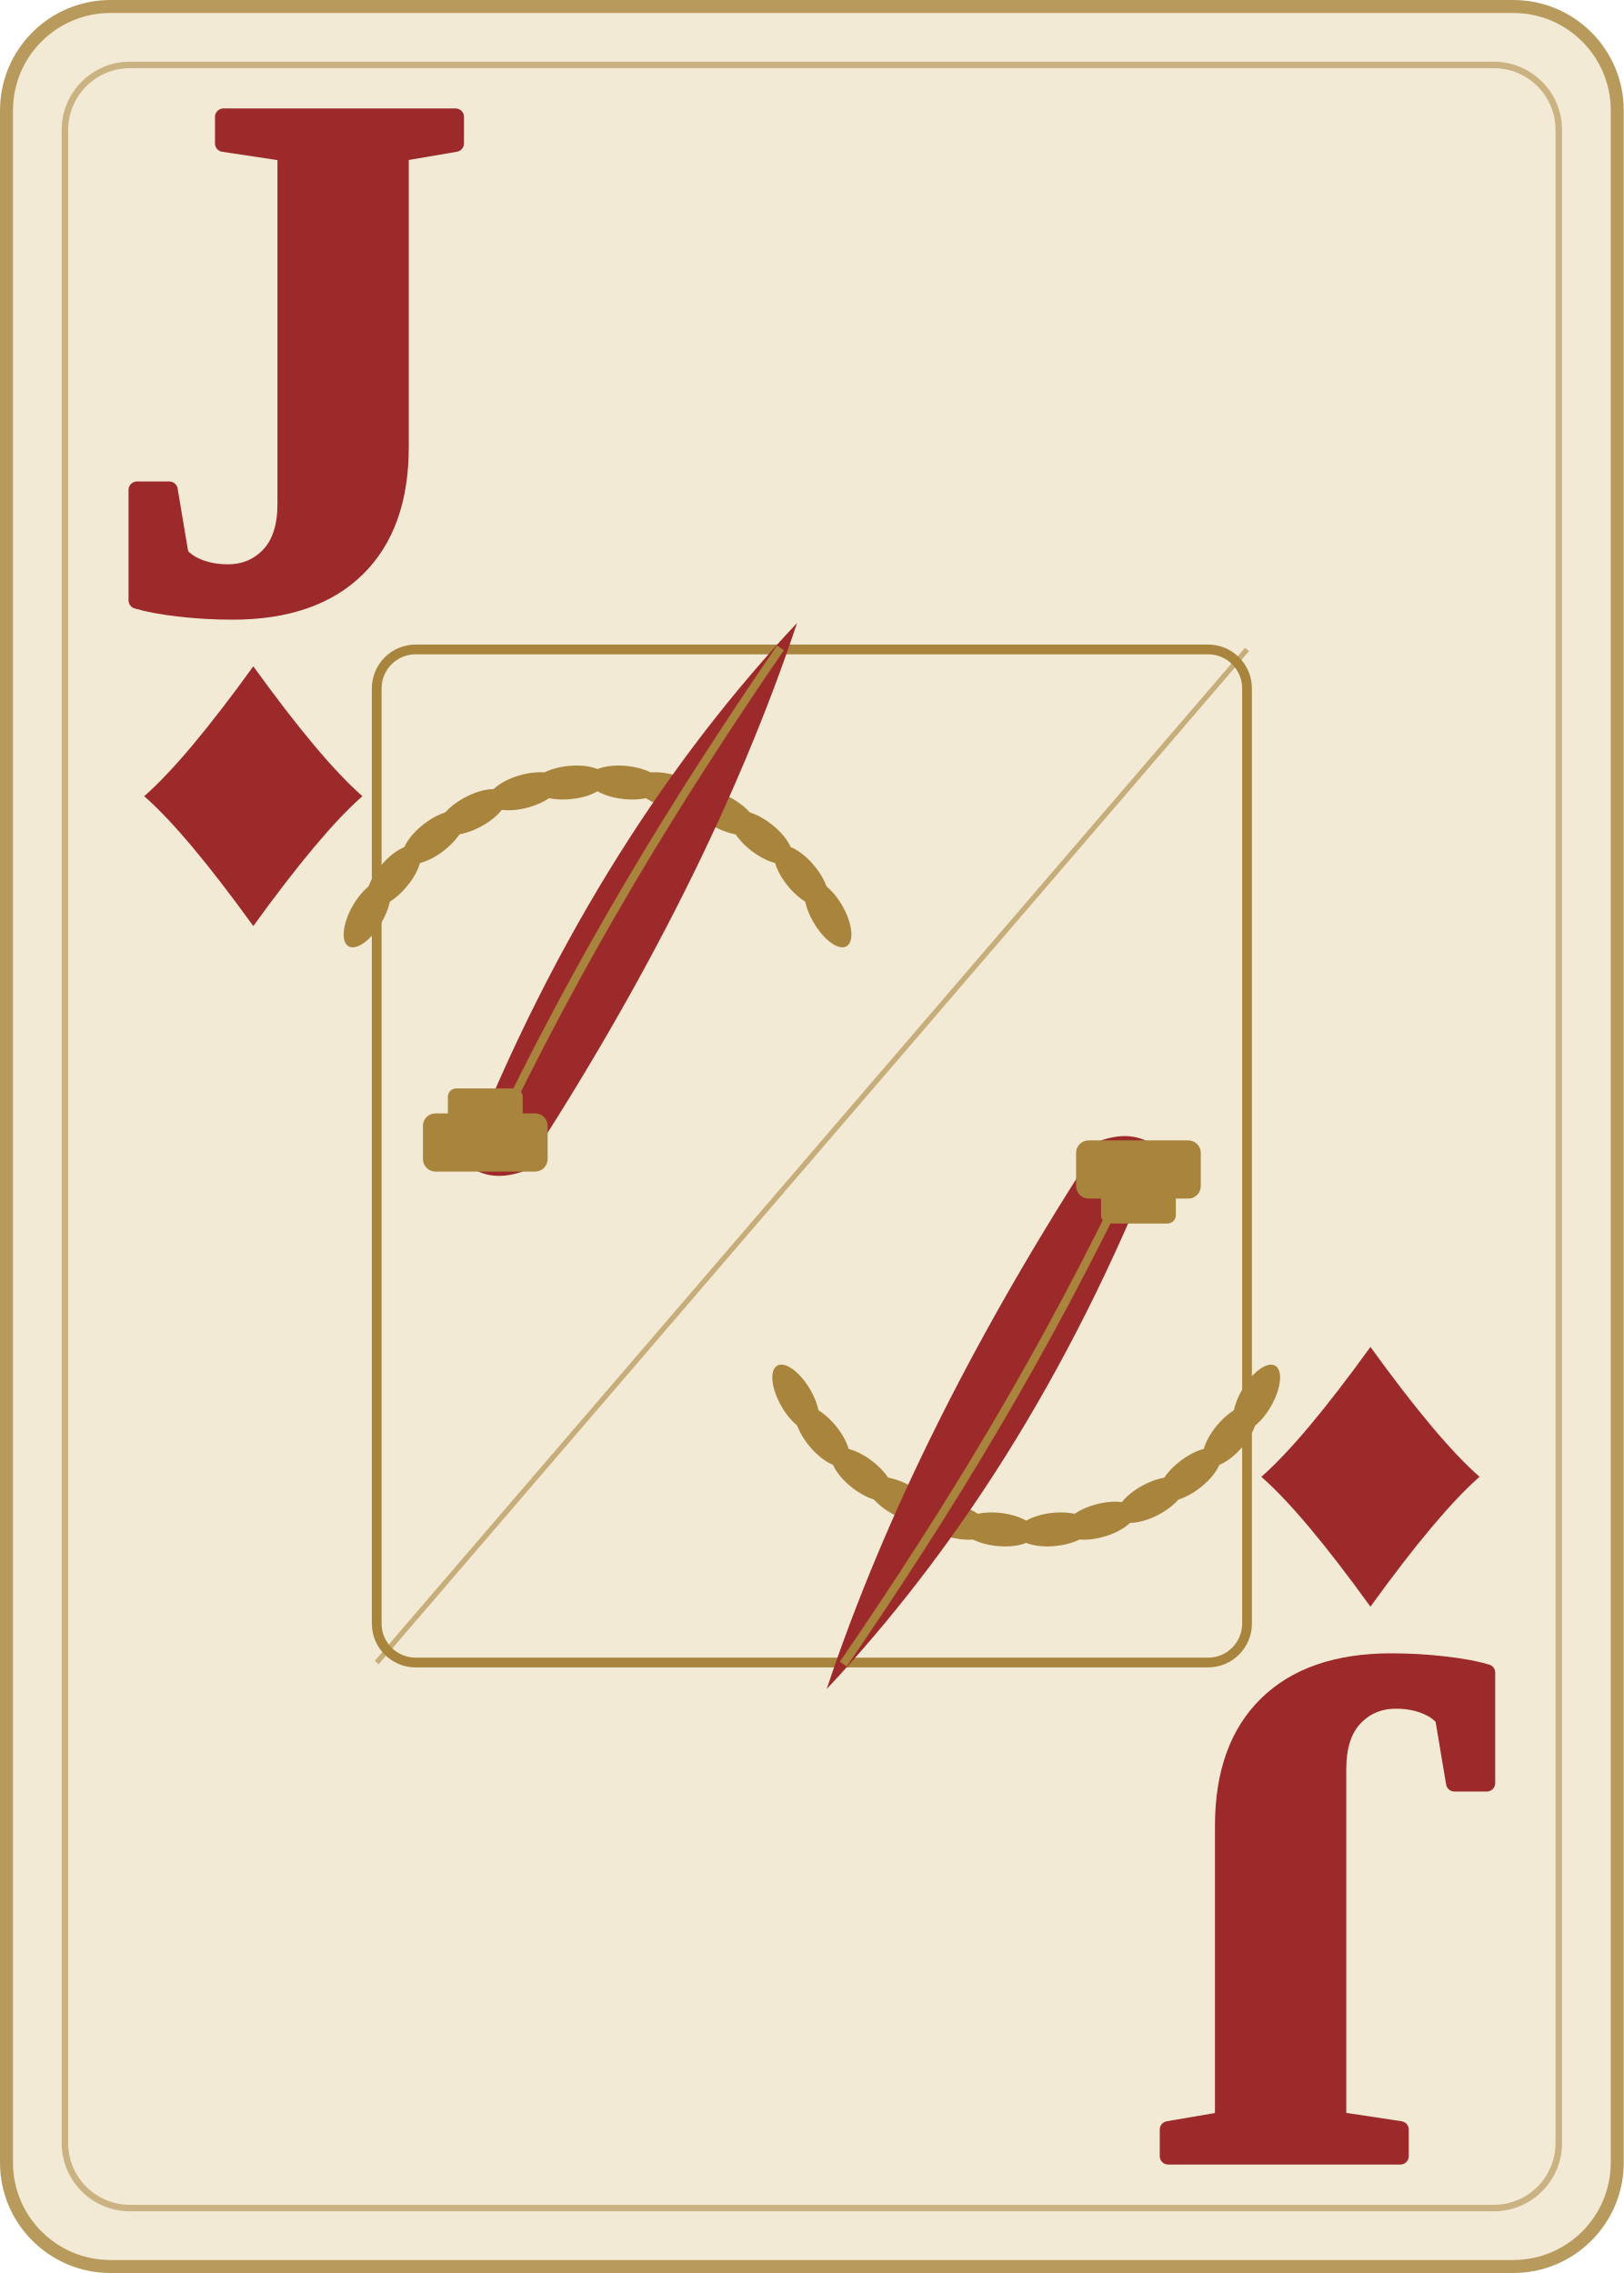
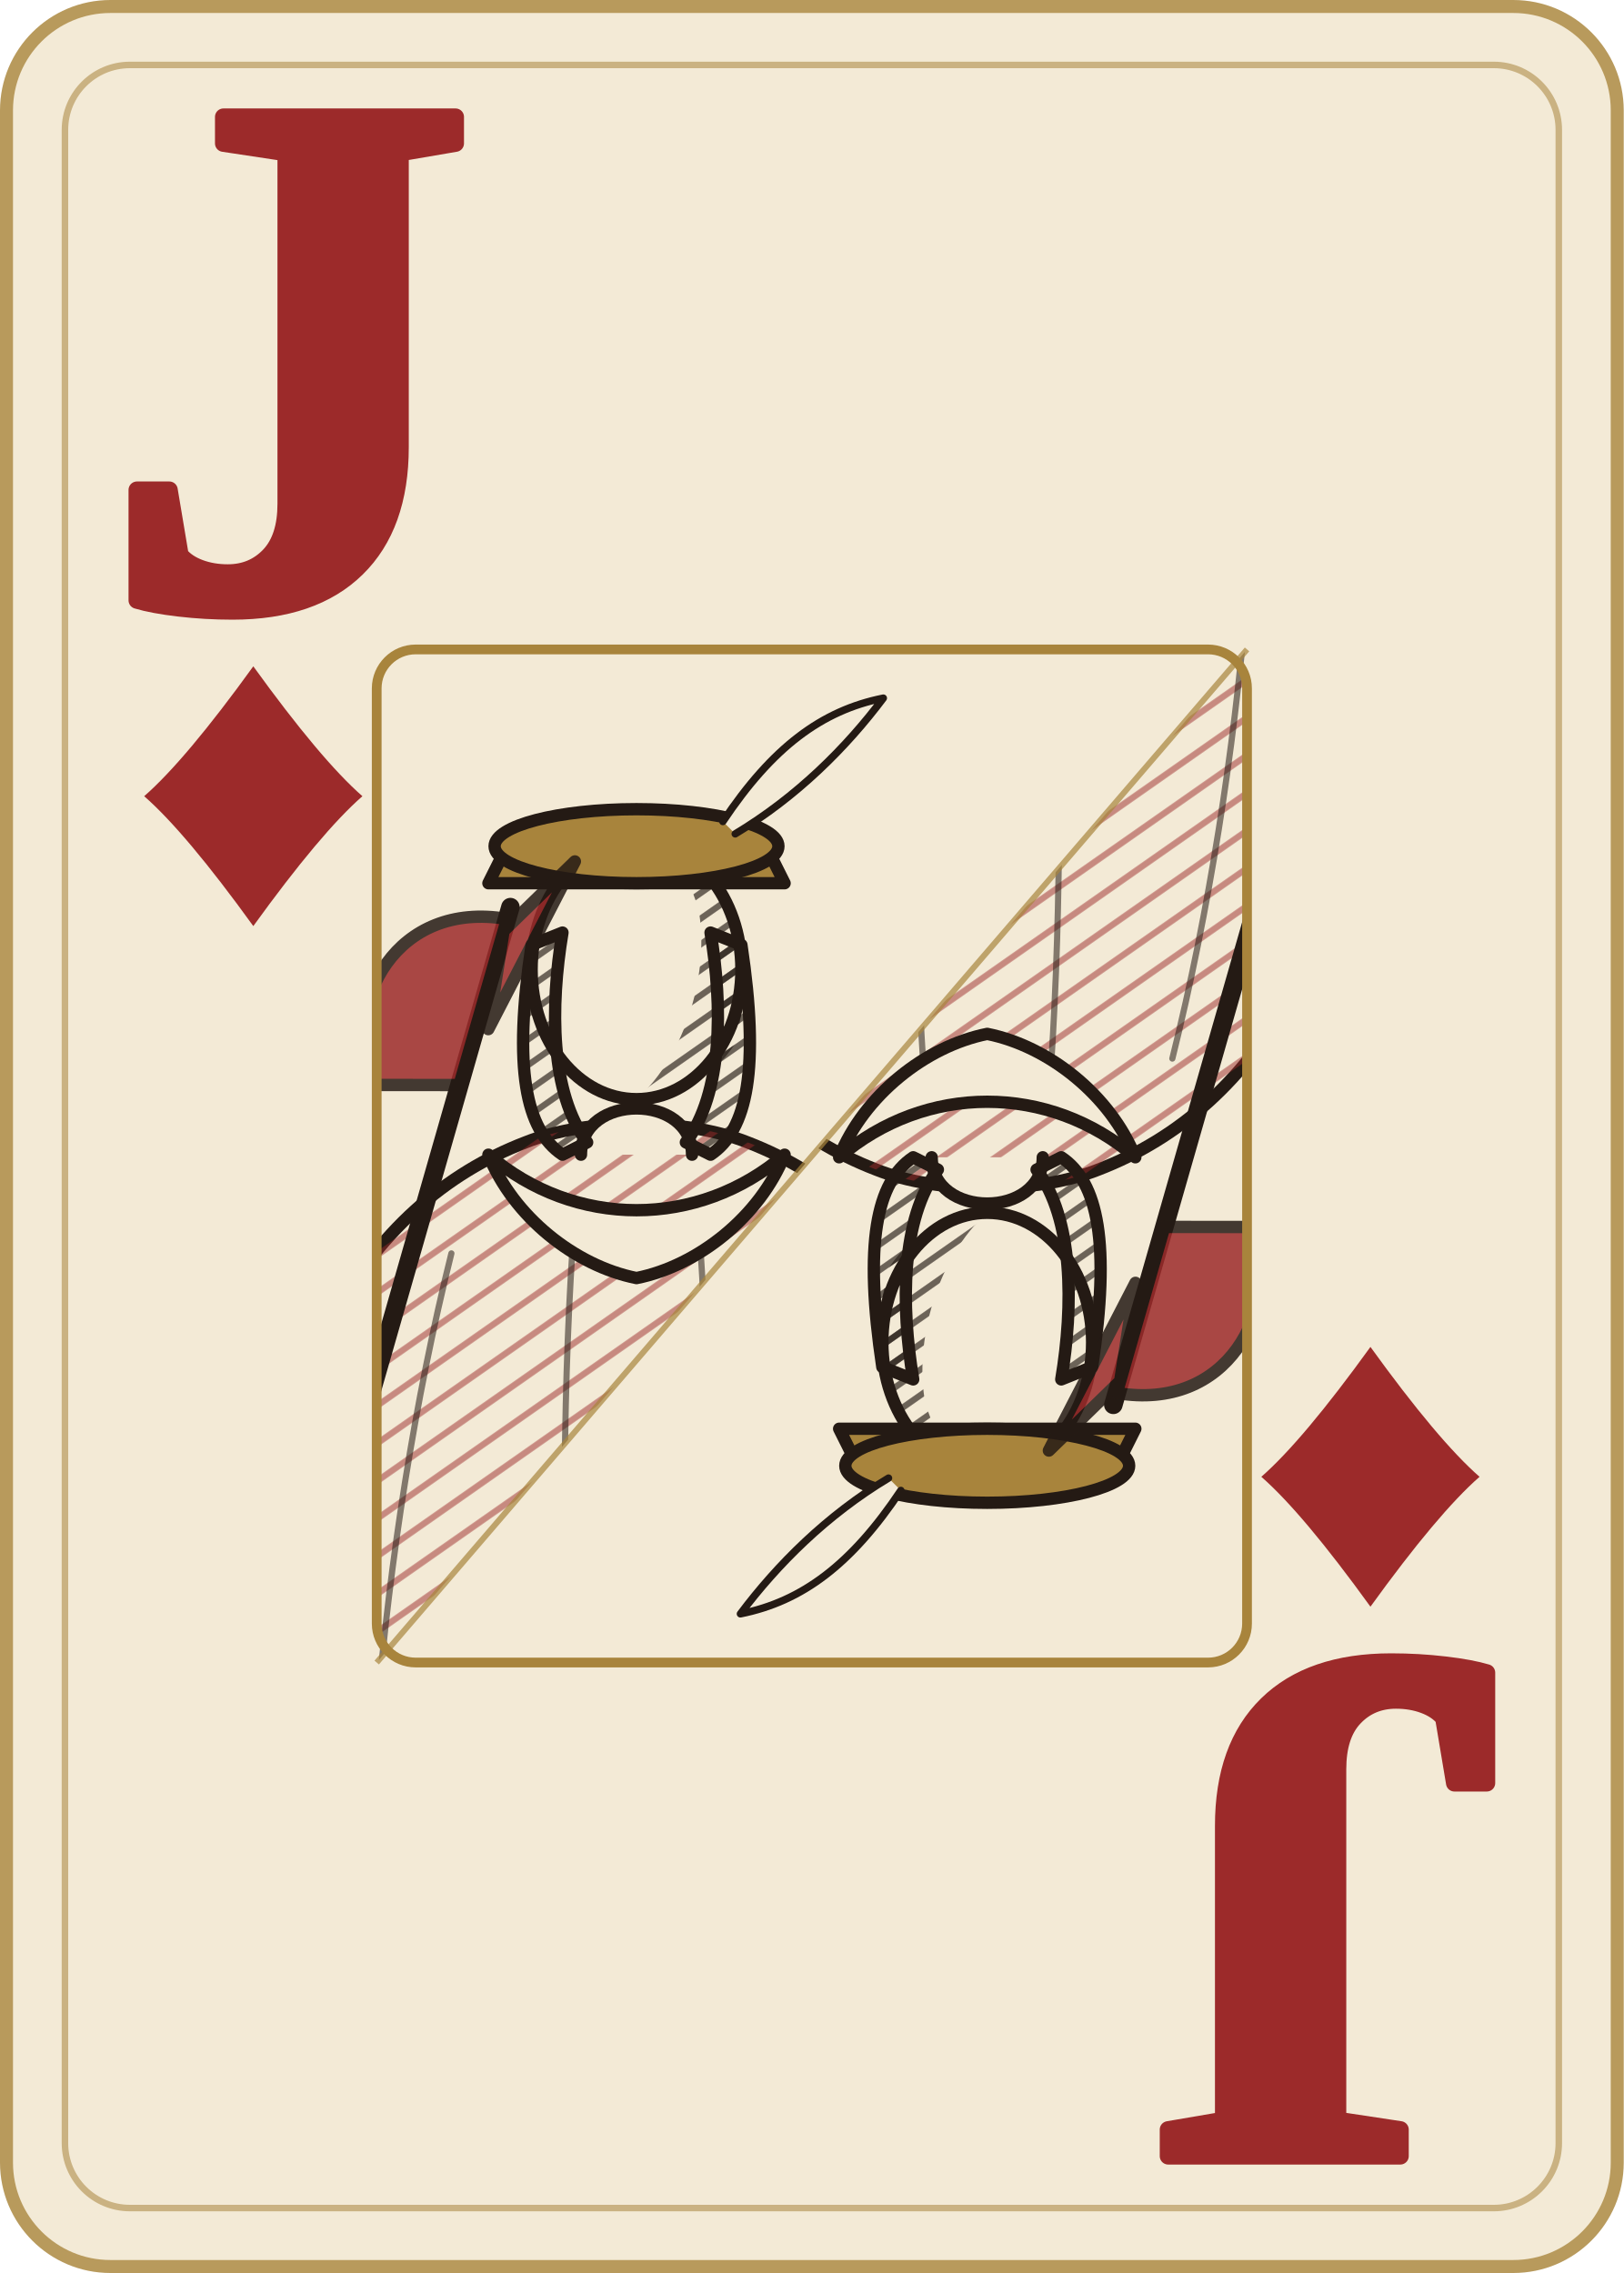
<svg xmlns="http://www.w3.org/2000/svg" viewBox="0 0 250 350">
  <defs>
    <path id="s" d="M50 4Q76 40 92 54 76 68 50 104 24 68 8 54 24 40 50 4z" fill="#9c2a2a" />
    <g id="r">
      <path d="M28.02 -69.463 18.4 -70.917V-75.0H54.139V-70.917L45.638 -69.463V-24.161Q45.638 -12.025 38.926 -5.453Q32.215 1.119 19.799 1.119Q15.604 1.119 11.549 0.643Q7.494 0.168 5.089 -0.559V-17.562H10.067L11.745 -7.55Q12.808 -6.264 14.765 -5.537Q16.723 -4.81 19.072 -4.81Q22.931 -4.81 25.475 -7.494Q28.02 -10.179 28.02 -15.436Z" fill="#9c2a2a" stroke="#9c2a2a" stroke-width="2.6" stroke-linejoin="round" />
    </g>
  </defs>
  <rect x="1" y="1" width="248" height="348" rx="16" fill="#f3ead6" stroke="#b89a5c" stroke-width="2" />
  <rect x="10" y="10" width="230" height="330" rx="10" fill="none" stroke="#a8843c" stroke-width="1" opacity=".55" />
  <g>
    <use href="#r" transform="translate(16 93)" />
    <use href="#s" transform="translate(38 121.9) translate(-19 -20.9) scale(0.4)" />
  </g>
  <g transform="rotate(180 125.0 175.0)">
    <use href="#r" transform="translate(16 93)" />
    <use href="#s" transform="translate(38 121.9) translate(-19 -20.9) scale(0.4)" />
  </g>
-   <rect x="58" y="100" width="134" height="156" rx="6" fill="none" stroke="#a8843c" stroke-width="1.5" />
-   <path d="M58 256L192 100" stroke="#a8843c" stroke-width=".8" opacity=".6" />
-   <g transform="translate(92 142) scale(.64)">
-     <g>
-       <g>
-         <ellipse cx="-55.4" cy="-2" rx="9" ry="4" transform="rotate(-60 -55.4 -2)" fill="#a8843c" />
-         <ellipse cx="55.4" cy="-2" rx="9" ry="4" transform="rotate(60 55.4 -2)" fill="#a8843c" />
-         <ellipse cx="-39.4" cy="-20.4" rx="9" ry="4" transform="rotate(-38 -39.4 -20.4)" fill="#a8843c" />
-         <ellipse cx="39.4" cy="-20.4" rx="9" ry="4" transform="rotate(38 39.4 -20.4)" fill="#a8843c" />
-         <ellipse cx="-17.6" cy="-31.5" rx="9" ry="4" transform="rotate(-16 -17.6 -31.5)" fill="#a8843c" />
-         <ellipse cx="17.6" cy="-31.5" rx="9" ry="4" transform="rotate(16 17.6 -31.5)" fill="#a8843c" />
-         <ellipse cx="6.7" cy="-33.6" rx="9" ry="4" transform="rotate(6 6.7 -33.6)" fill="#a8843c" />
-         <ellipse cx="-6.7" cy="-33.6" rx="9" ry="4" transform="rotate(-6 -6.7 -33.6)" fill="#a8843c" />
-         <ellipse cx="30" cy="-26.5" rx="9" ry="4" transform="rotate(28 30 -26.5)" fill="#a8843c" />
-         <ellipse cx="-30" cy="-26.5" rx="9" ry="4" transform="rotate(-28 -30 -26.5)" fill="#a8843c" />
-         <ellipse cx="49" cy="-11.1" rx="9" ry="4" transform="rotate(50 49 -11.1)" fill="#a8843c" />
-         <ellipse cx="-49" cy="-11.1" rx="9" ry="4" transform="rotate(-50 -49 -11.1)" fill="#a8843c" />
-       </g>
-       <g transform="translate(4 0)">
-         <g>
-           <path d="M-36 58C-14 2 14-40 44-72 30-30 8 14-22 60c-6 2-10 1-14-2z" fill="#9c2a2a" />
-           <path d="M-30 54C-8 8 14-28 40-66" fill="none" stroke="#a8843c" stroke-width="2" />
-           <rect x="-46" y="46" width="30" height="14" rx="3" fill="#a8843c" />
-           <rect x="-40" y="40" width="18" height="8" rx="2" fill="#a8843c" />
+   <defs>
+     <clipPath id="cu">
+       <polygon points="58,100 192,100 58,256" />
+     </clipPath>
+     <clipPath id="cd">
+       <polygon points="192,256 192,100 58,256" />
+     </clipPath>
+     <pattern id="hh" width="5" height="5" patternUnits="userSpaceOnUse" patternTransform="rotate(-35)">
+       <path d="M0 2.5h5" stroke="#9c2a2a" stroke-width="1" opacity=".5" />
+     </pattern>
+     <pattern id="hg" width="4" height="4" patternUnits="userSpaceOnUse" patternTransform="rotate(55)">
+       <path d="M0 2h4" stroke="#a8843c" stroke-width="1.2" opacity=".75" />
+     </pattern>
+     <pattern id="hd" width="3.4" height="3.4" patternUnits="userSpaceOnUse" patternTransform="rotate(-35)">
+       <path d="M0 1.7h3.4" stroke="#241a14" stroke-width="1" opacity=".65" />
+     </pattern>
+   </defs>
+   <g clip-path="url(#cu)">
+     <g transform="translate(98 174) scale(.95)">
+       <g stroke="#241a14" stroke-width="2" stroke-linejoin="round" stroke-linecap="round">
+         <path d="M-64 94C-62 40-44 12-18 2 -8 -2 8 -2 18 2 44 12 62 40 64 94Z" fill="#f3ead6" />
+         <path d="M-64 94C-62 40-44 12-18 2 -8 -2 8 -2 18 2 44 12 62 40 64 94Z" fill="url(#hh)" stroke="none" />
+         <path d="M-30 20C-36 44-40 70-42 94M30 20C36 44 40 70 42 94M-10 14C-12 40-12 70-11 94M10 14C12 40 12 70 11 94" fill="none" stroke-width="1" opacity=".55" />
+         <path d="M-24 4C-10 16 10 16 24 4 20 14 10 22 0 24-10 22-20 14-24 4Z" fill="#f3ead6" />
+         <path d="M-9 4C-9 -6 9 -6 9 4" fill="#f3ead6" />
+         <ellipse cx="0" cy="-26" rx="17" ry="21" fill="#f3ead6" />
+         <path d="M4-47C16-44 20-30 16-14 12-8 6-5 0-5 8-12 12-26 10-36 8-42 6-45 4-47Z" fill="url(#hd)" stroke="none" />
+         <path d="M-17-30C-20-10-18 0-12 4L-8 2C-14-6-14-20-12-32ZM17-30C20-10 18 0 12 4L8 2C14-6 14-20 12-32Z" fill="url(#hd)" />
+         <path d="M-22-44C-22-52 22-52 22-44L24-40H-24Z" fill="#a8843c" />
+         <ellipse cx="0" cy="-46" rx="23" ry="6" fill="#a8843c" />
+         <path d="M14-50C22-62 30-68 40-70 34-62 26-54 16-48" fill="#f3ead6" stroke-width="1.2" />
+         <g transform="translate(-48 60) rotate(16)">
+           <path d="M0 10V-100" stroke-width="3" />
+           <path d="M0-98C-18-96-22-78-14-66L0-70ZM0-96L8-110 2-80Z" fill="#9c2a2a" opacity=".85" />
        </g>
      </g>
    </g>
  </g>
-   <g transform="translate(158 214) rotate(180) scale(.64)">
-     <g>
-       <g>
-         <ellipse cx="-55.4" cy="-2" rx="9" ry="4" transform="rotate(-60 -55.4 -2)" fill="#a8843c" />
-         <ellipse cx="55.4" cy="-2" rx="9" ry="4" transform="rotate(60 55.4 -2)" fill="#a8843c" />
-         <ellipse cx="-39.4" cy="-20.4" rx="9" ry="4" transform="rotate(-38 -39.4 -20.4)" fill="#a8843c" />
-         <ellipse cx="39.4" cy="-20.4" rx="9" ry="4" transform="rotate(38 39.4 -20.4)" fill="#a8843c" />
-         <ellipse cx="-17.6" cy="-31.5" rx="9" ry="4" transform="rotate(-16 -17.6 -31.5)" fill="#a8843c" />
-         <ellipse cx="17.6" cy="-31.5" rx="9" ry="4" transform="rotate(16 17.6 -31.5)" fill="#a8843c" />
-         <ellipse cx="6.7" cy="-33.6" rx="9" ry="4" transform="rotate(6 6.7 -33.6)" fill="#a8843c" />
-         <ellipse cx="-6.7" cy="-33.6" rx="9" ry="4" transform="rotate(-6 -6.7 -33.6)" fill="#a8843c" />
-         <ellipse cx="30" cy="-26.5" rx="9" ry="4" transform="rotate(28 30 -26.5)" fill="#a8843c" />
-         <ellipse cx="-30" cy="-26.5" rx="9" ry="4" transform="rotate(-28 -30 -26.5)" fill="#a8843c" />
-         <ellipse cx="49" cy="-11.1" rx="9" ry="4" transform="rotate(50 49 -11.1)" fill="#a8843c" />
-         <ellipse cx="-49" cy="-11.1" rx="9" ry="4" transform="rotate(-50 -49 -11.1)" fill="#a8843c" />
-       </g>
-       <g transform="translate(4 0)">
-         <g>
-           <path d="M-36 58C-14 2 14-40 44-72 30-30 8 14-22 60c-6 2-10 1-14-2z" fill="#9c2a2a" />
-           <path d="M-30 54C-8 8 14-28 40-66" fill="none" stroke="#a8843c" stroke-width="2" />
-           <rect x="-46" y="46" width="30" height="14" rx="3" fill="#a8843c" />
-           <rect x="-40" y="40" width="18" height="8" rx="2" fill="#a8843c" />
+   <g clip-path="url(#cd)">
+     <g transform="translate(152 182) rotate(180) scale(.95)">
+       <g stroke="#241a14" stroke-width="2" stroke-linejoin="round" stroke-linecap="round">
+         <path d="M-64 94C-62 40-44 12-18 2 -8 -2 8 -2 18 2 44 12 62 40 64 94Z" fill="#f3ead6" />
+         <path d="M-64 94C-62 40-44 12-18 2 -8 -2 8 -2 18 2 44 12 62 40 64 94Z" fill="url(#hh)" stroke="none" />
+         <path d="M-30 20C-36 44-40 70-42 94M30 20C36 44 40 70 42 94M-10 14C-12 40-12 70-11 94M10 14C12 40 12 70 11 94" fill="none" stroke-width="1" opacity=".55" />
+         <path d="M-24 4C-10 16 10 16 24 4 20 14 10 22 0 24-10 22-20 14-24 4Z" fill="#f3ead6" />
+         <path d="M-9 4C-9 -6 9 -6 9 4" fill="#f3ead6" />
+         <ellipse cx="0" cy="-26" rx="17" ry="21" fill="#f3ead6" />
+         <path d="M4-47C16-44 20-30 16-14 12-8 6-5 0-5 8-12 12-26 10-36 8-42 6-45 4-47Z" fill="url(#hd)" stroke="none" />
+         <path d="M-17-30C-20-10-18 0-12 4L-8 2C-14-6-14-20-12-32ZM17-30C20-10 18 0 12 4L8 2C14-6 14-20 12-32Z" fill="url(#hd)" />
+         <path d="M-22-44C-22-52 22-52 22-44L24-40H-24Z" fill="#a8843c" />
+         <ellipse cx="0" cy="-46" rx="23" ry="6" fill="#a8843c" />
+         <path d="M14-50C22-62 30-68 40-70 34-62 26-54 16-48" fill="#f3ead6" stroke-width="1.2" />
+         <g transform="translate(-48 60) rotate(16)">
+           <path d="M0 10V-100" stroke-width="3" />
+           <path d="M0-98C-18-96-22-78-14-66L0-70ZM0-96L8-110 2-80Z" fill="#9c2a2a" opacity=".85" />
        </g>
      </g>
    </g>
  </g>
+   <path d="M58 256L192 100" stroke="#a8843c" stroke-width=".9" opacity=".7" />
+   <rect x="58" y="100" width="134" height="156" rx="6" fill="none" stroke="#a8843c" stroke-width="1.5" />
</svg>
